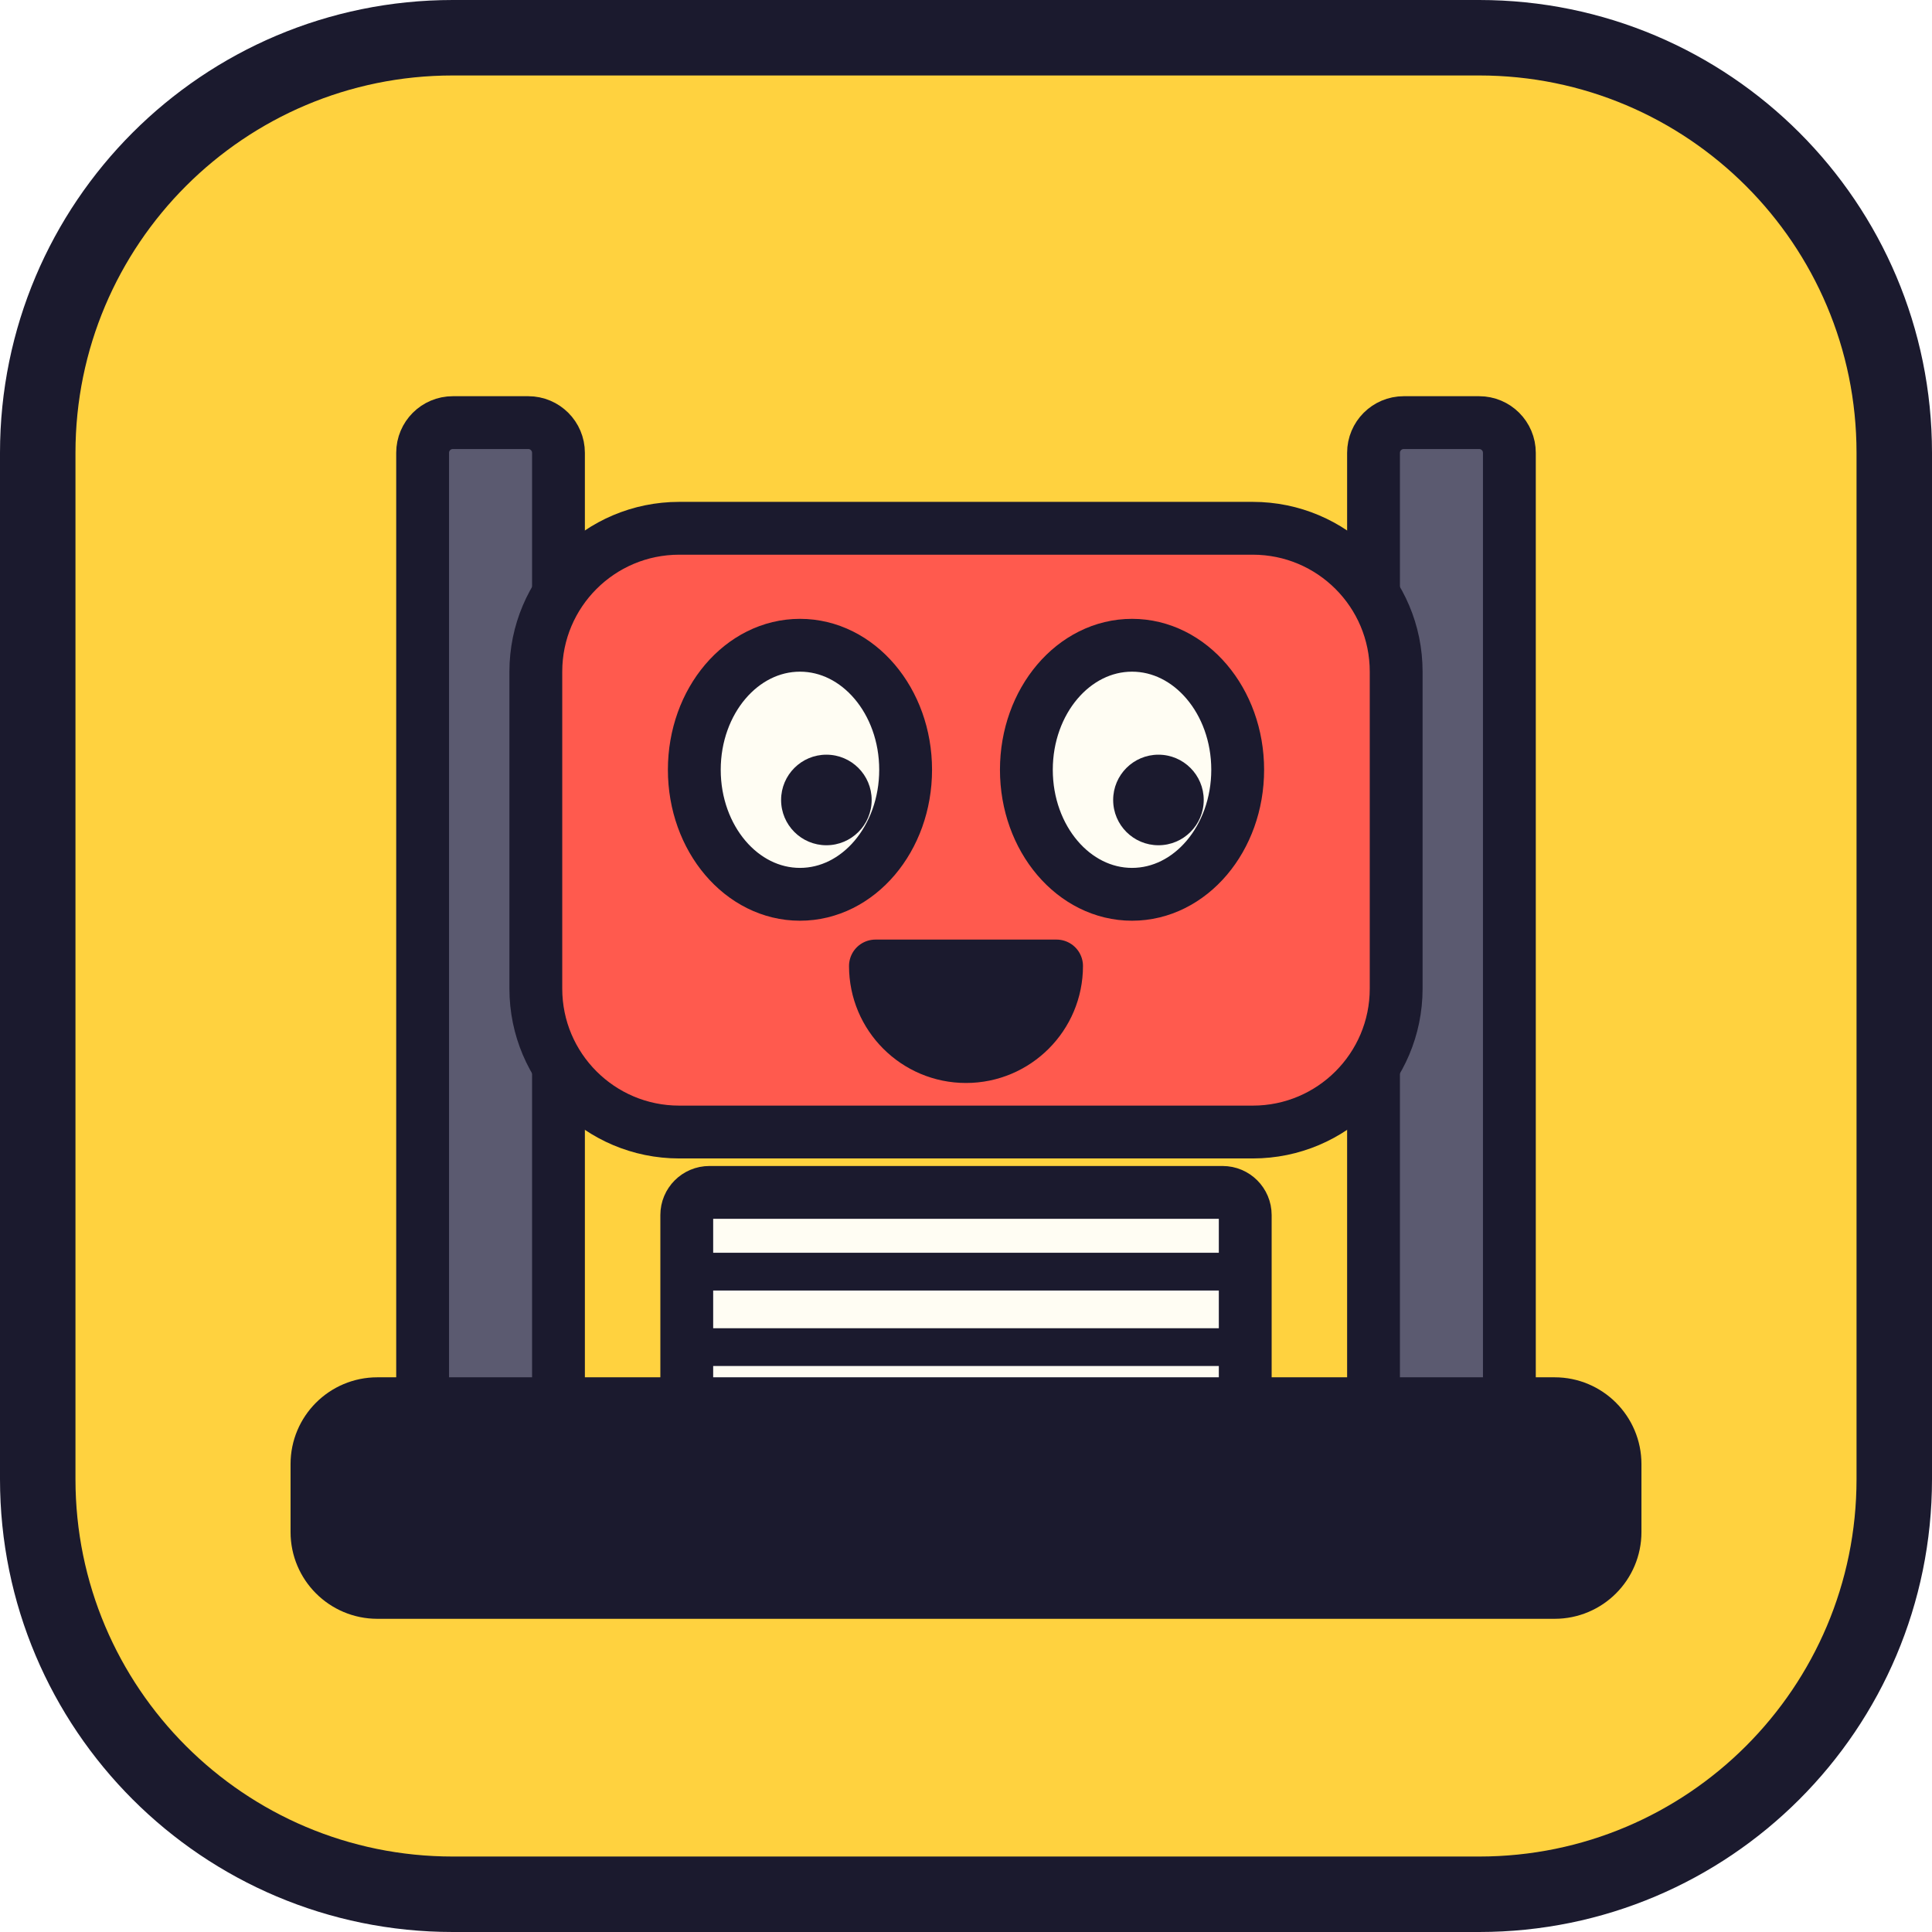
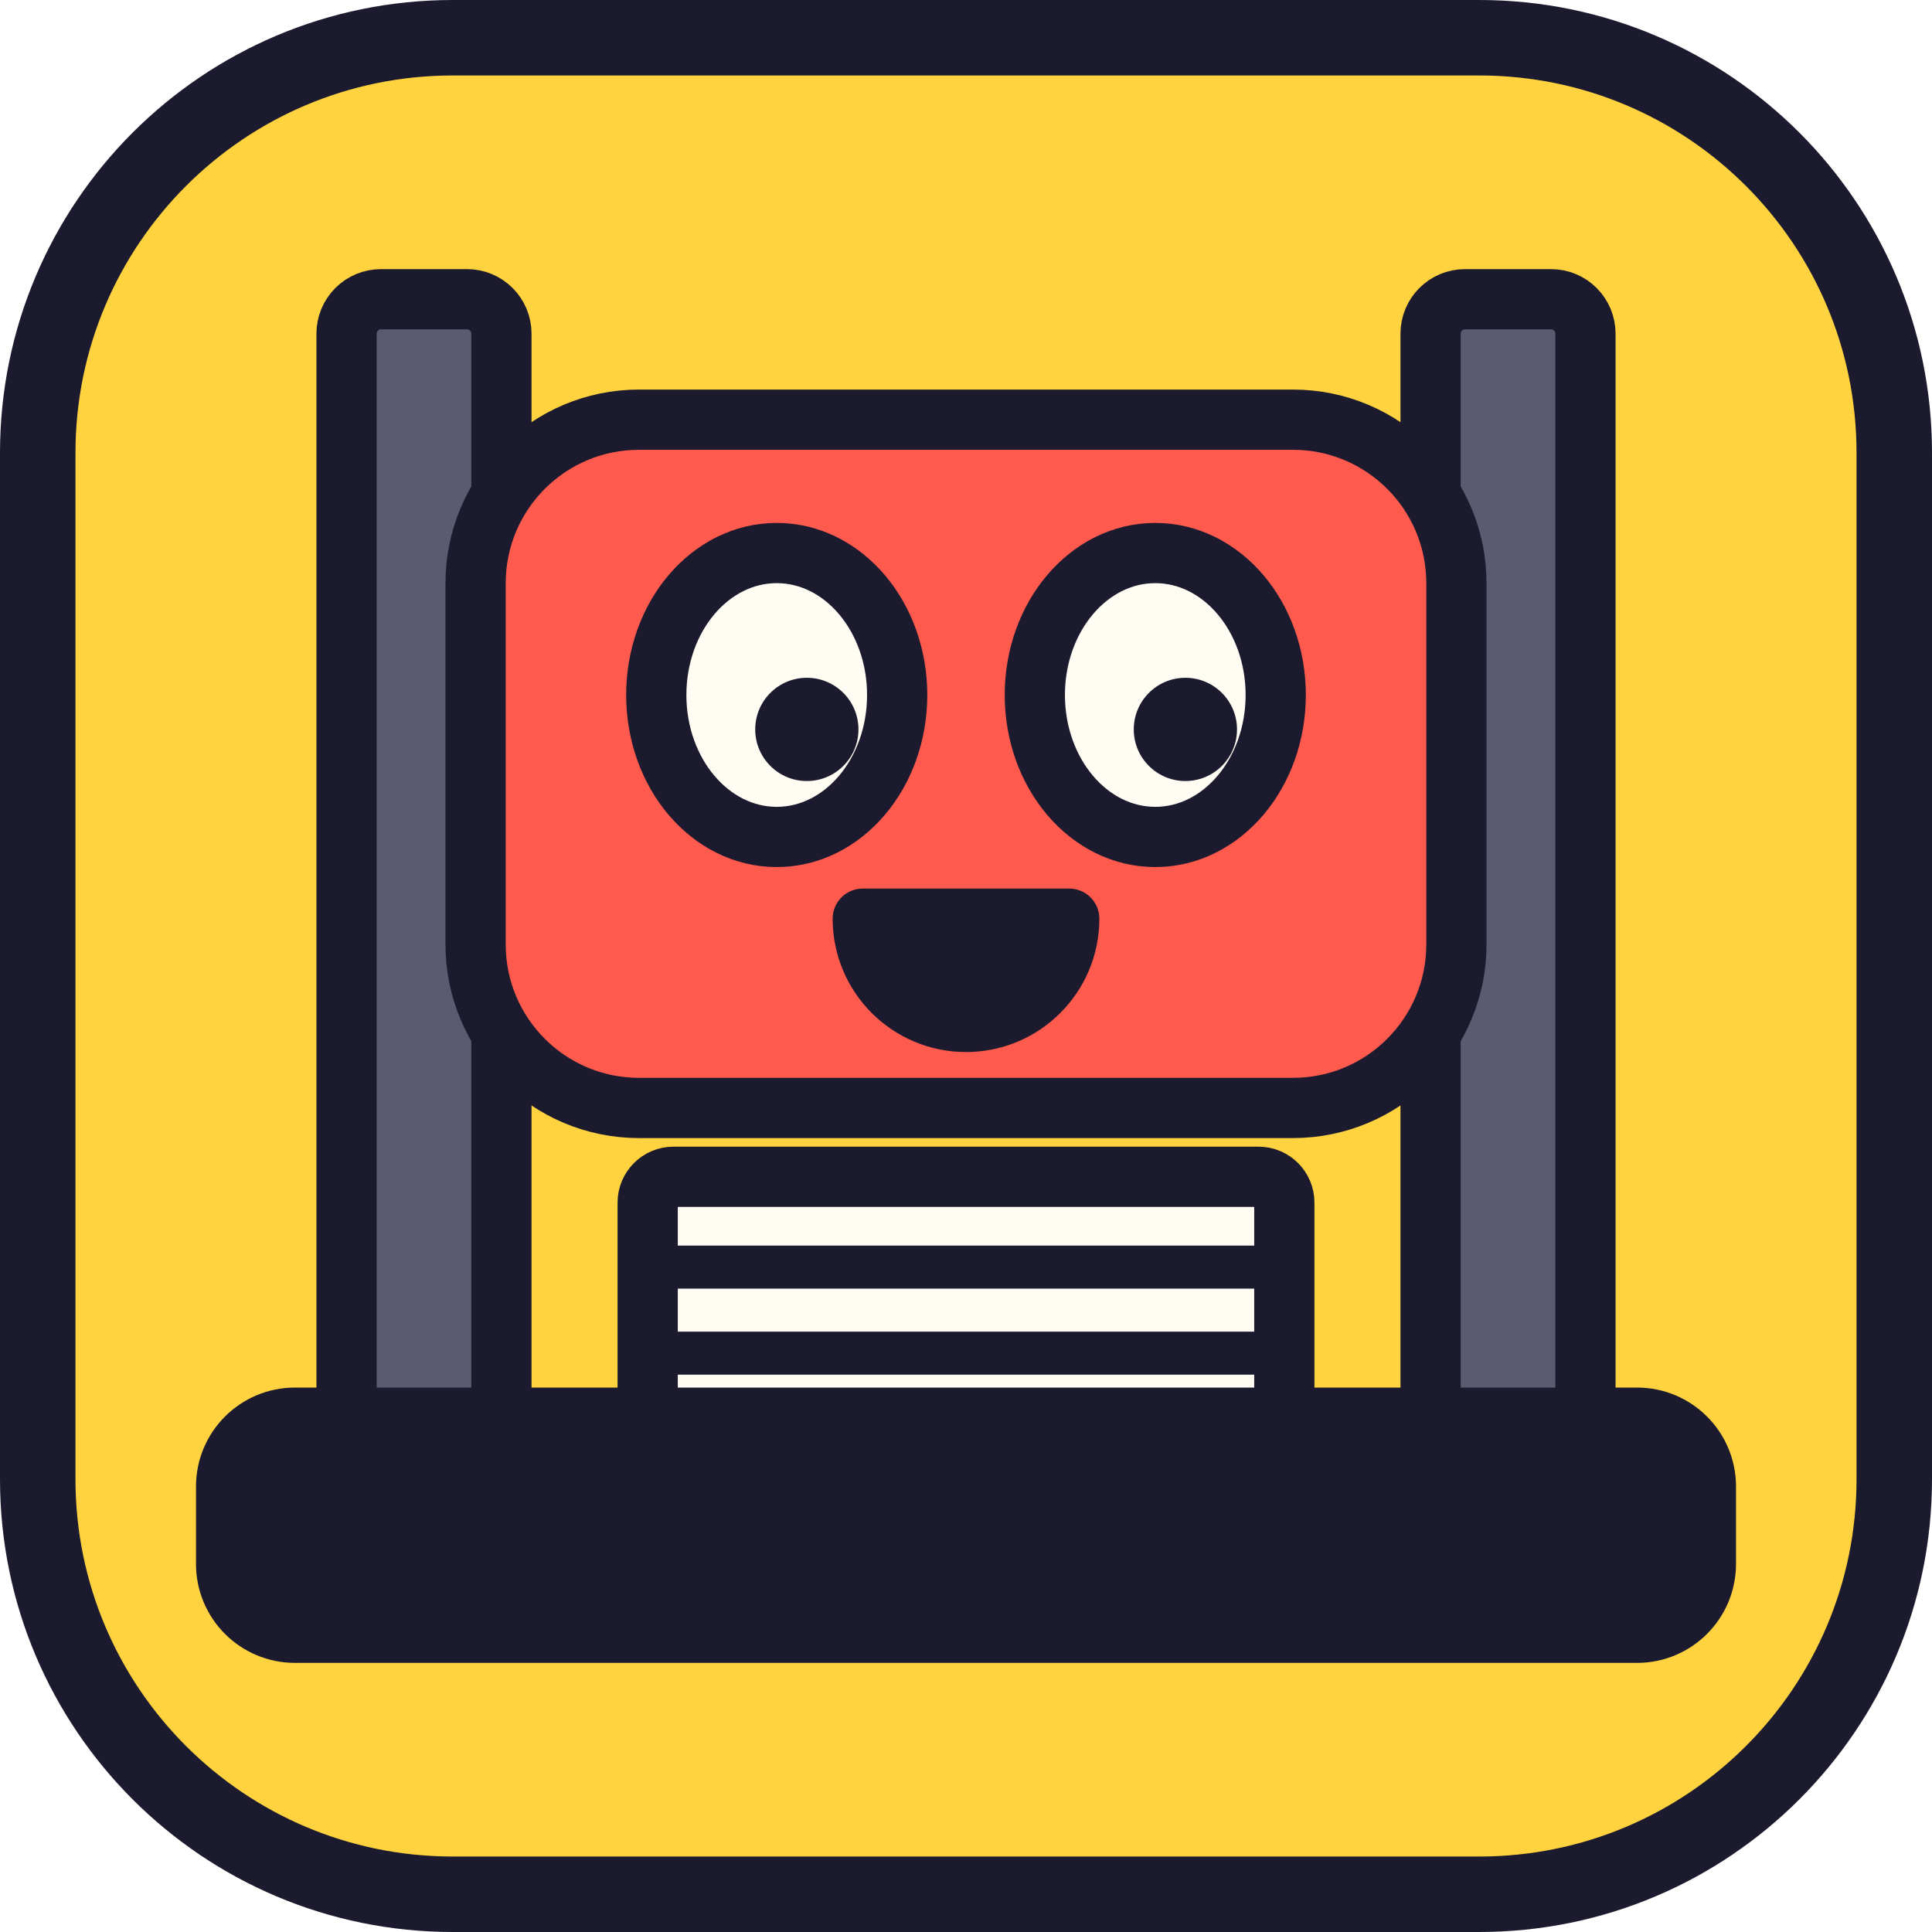
<svg xmlns="http://www.w3.org/2000/svg" viewBox="0 0 512 512">
  <rect x="10" y="10" width="492" height="492" rx="110" fill="#ffd23f" stroke="#1b1a2e" stroke-width="20" />
-   <g transform="" stroke="#1b1a2e" stroke-width="14" stroke-linejoin="round">
+   <g transform="translate(256 256) scale(1.14) translate(-256 -267)" stroke="#1b1a2e" stroke-width="14" stroke-linejoin="round">
    <rect x="112" y="112" width="36" height="270" rx="8" fill="#5b5a70" />
    <rect x="364" y="112" width="36" height="270" rx="8" fill="#5b5a70" />
    <rect x="182" y="316" width="148" height="62" rx="6" fill="#fffdf3" />
    <path d="M182 337h148M182 357h148" fill="none" stroke-width="10" />
    <rect x="84" y="372" width="344" height="50" rx="16" fill="#1b1a2e" />
    <rect x="142" y="140" width="228" height="160" rx="38" fill="#ff5a4e" />
    <ellipse cx="212" cy="204" rx="28" ry="33" fill="#fffdf3" />
    <ellipse cx="300" cy="204" rx="28" ry="33" fill="#fffdf3" />
    <circle cx="219" cy="212" r="12" fill="#1b1a2e" stroke="none" />
    <circle cx="307" cy="212" r="12" fill="#1b1a2e" stroke="none" />
    <path d="M232 256h48a24 24 0 0 1-48 0z" fill="#1b1a2e" />
  </g>
</svg>
